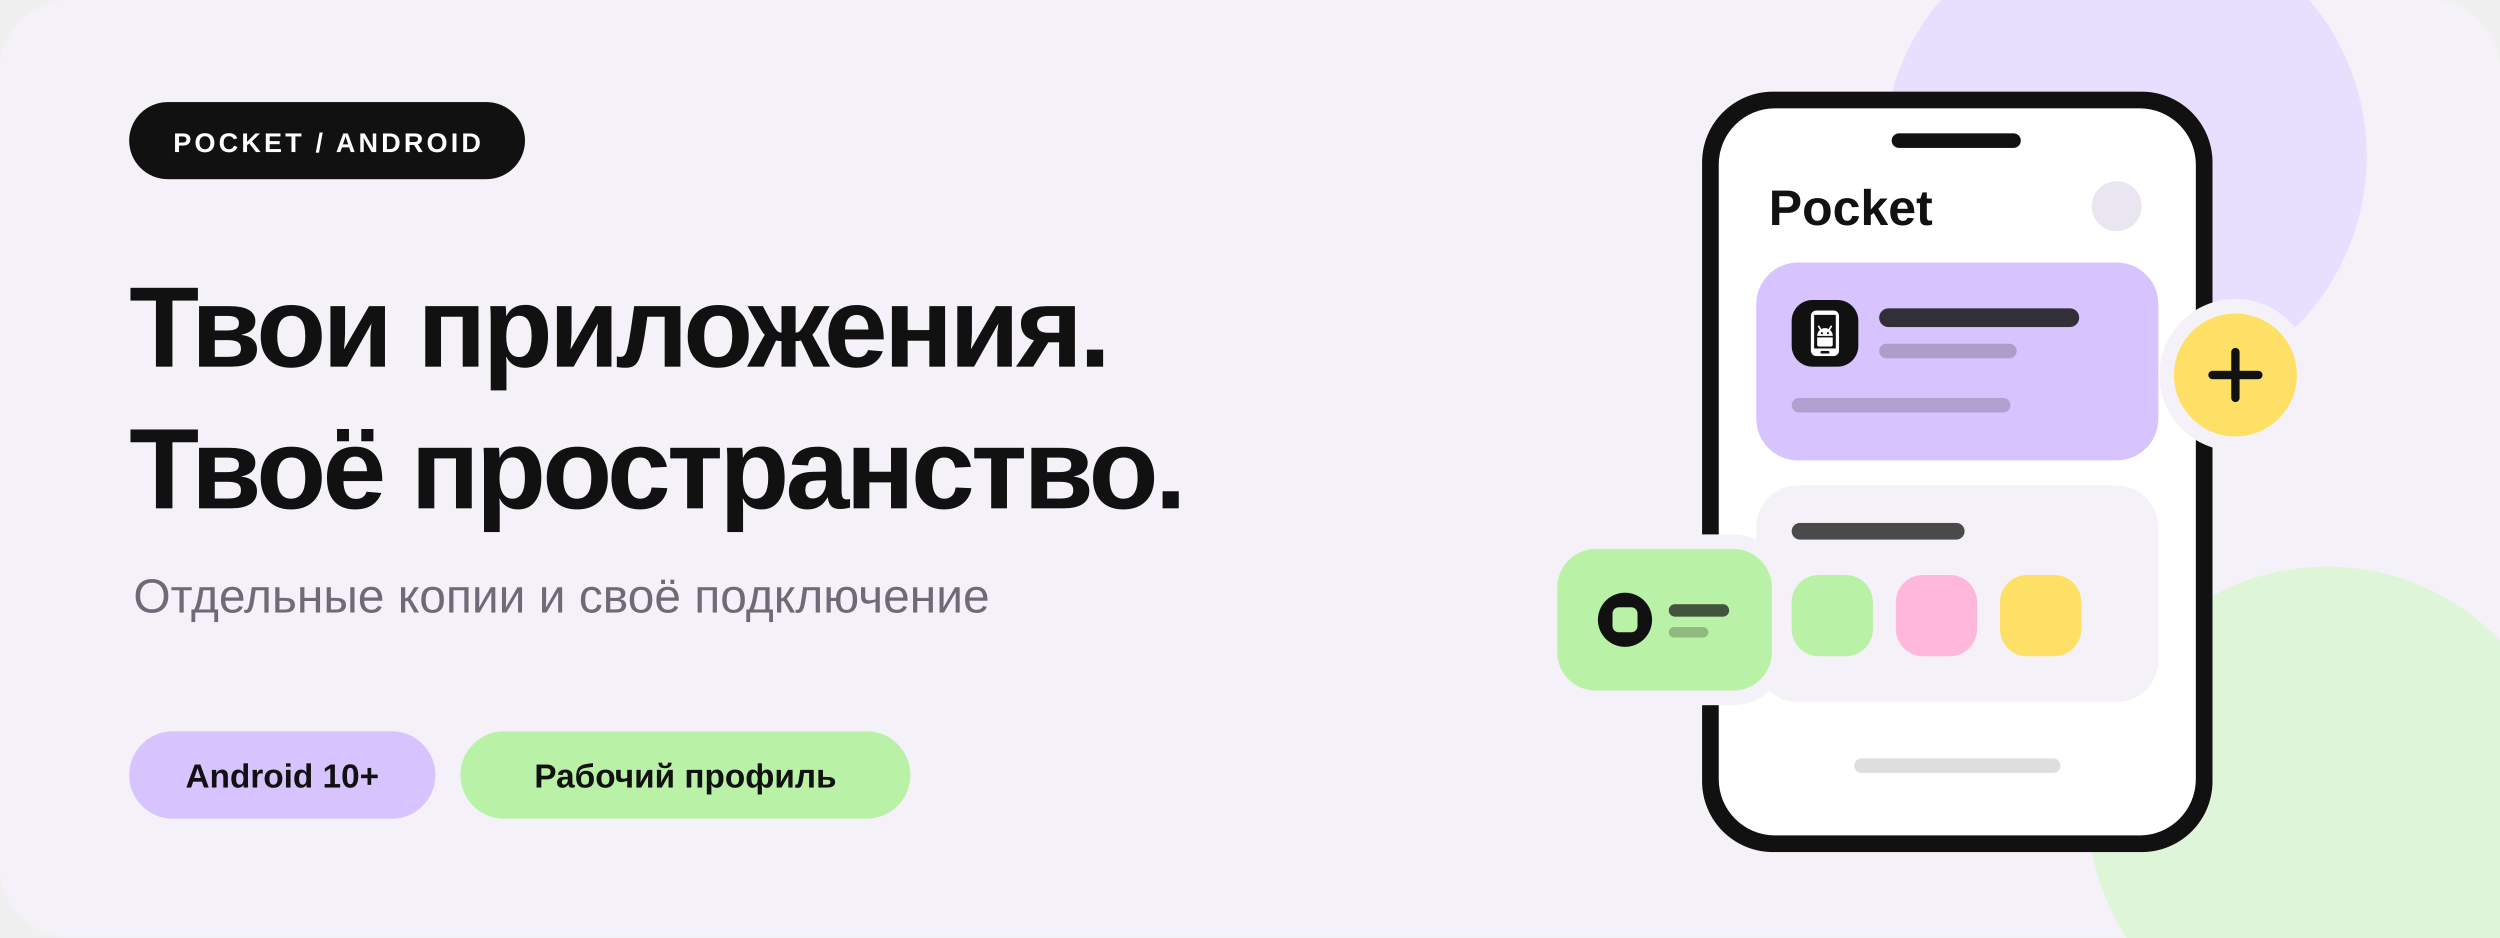
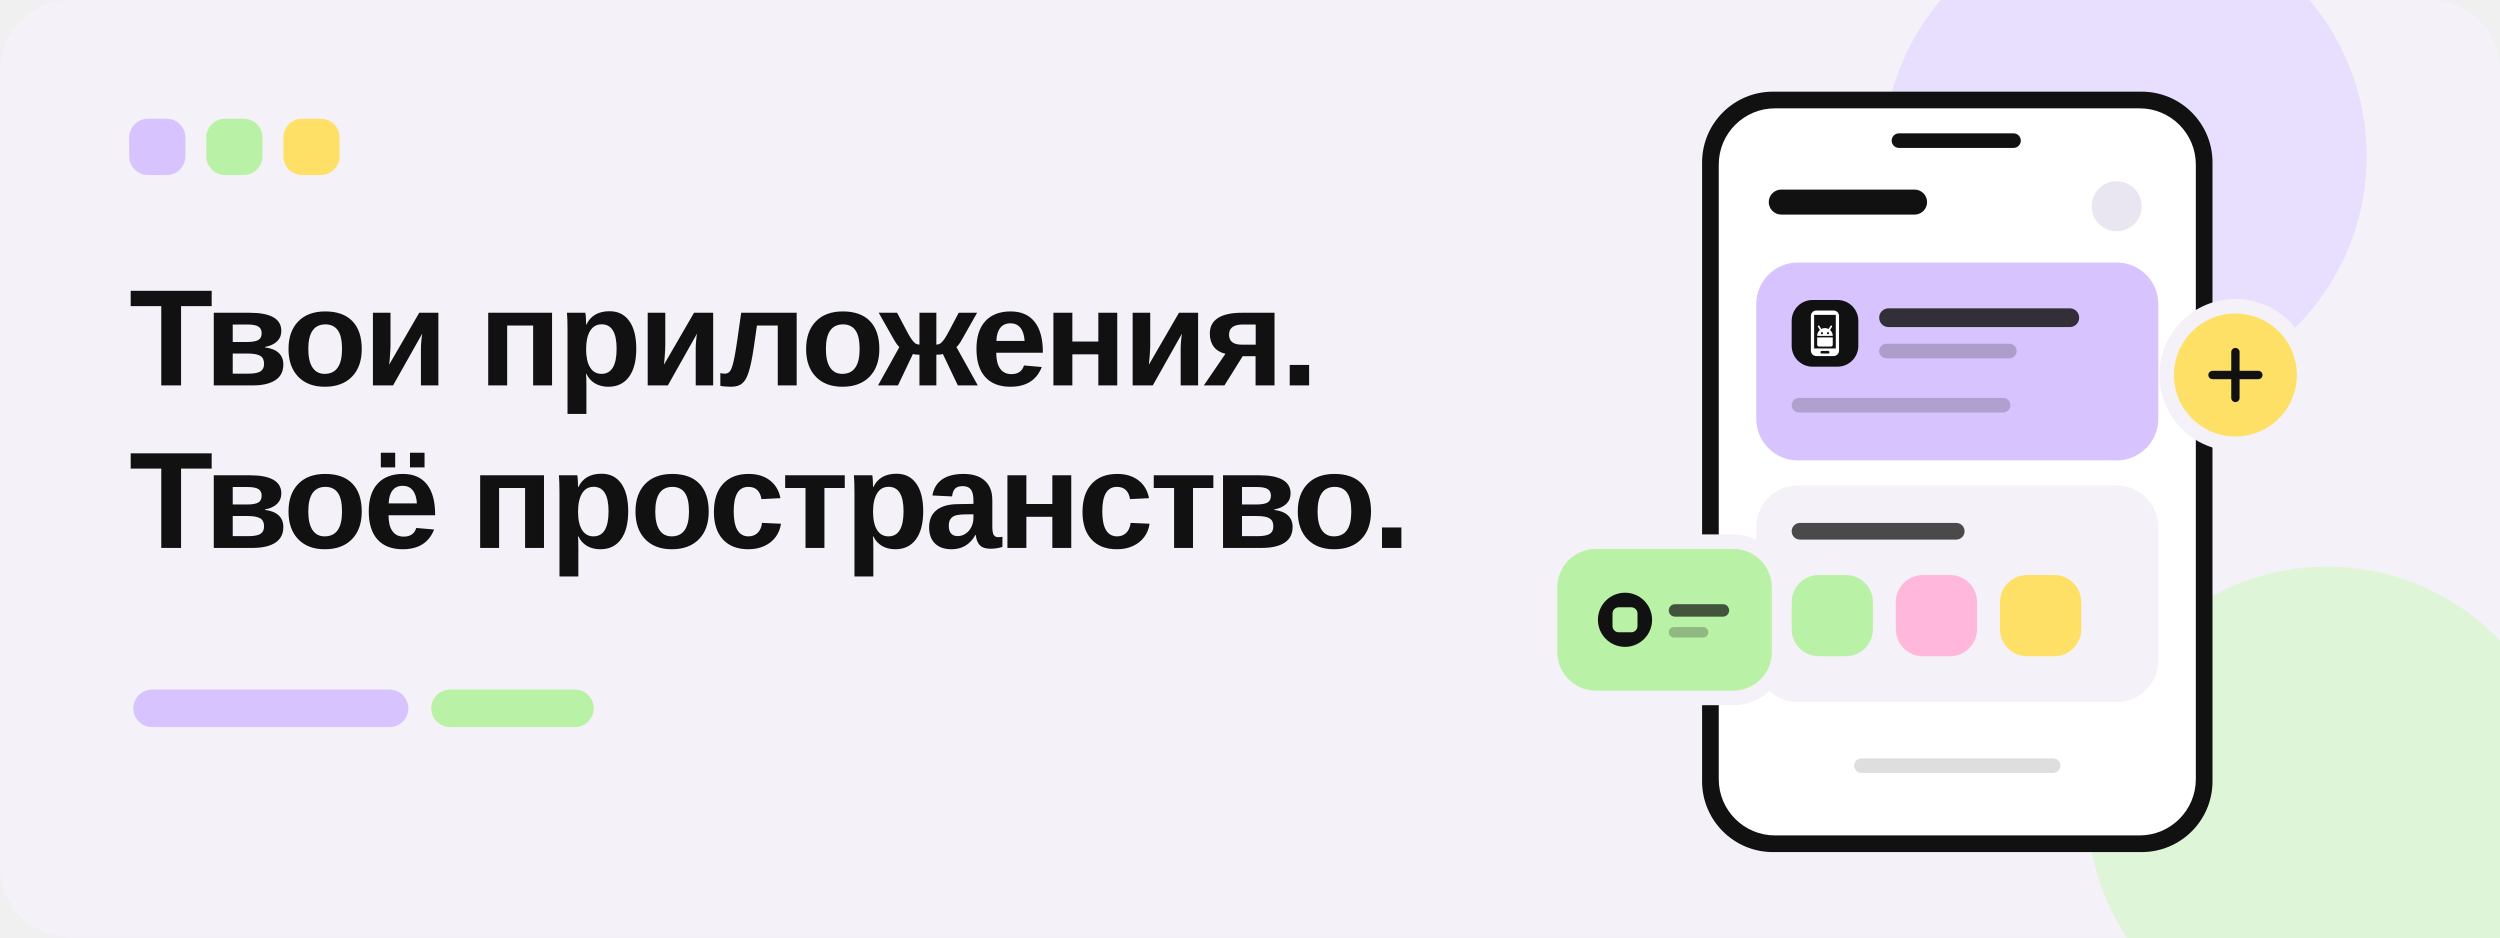
<svg xmlns="http://www.w3.org/2000/svg" viewBox="0 0 1200 450" role="img" aria-labelledby="title desc">
  <rect width="1200" height="450" rx="34" fill="#f4f2f8" />
  <circle cx="1020" cy="75" r="116" fill="#e8dfff" />
  <circle cx="1117" cy="387" r="115" fill="#dff5d8" />
-   <rect x="62" y="49" width="190" height="37" rx="18.5" fill="#111" />
-   <text x="157" y="73" fill="#fff" font-family="Arial, sans-serif" font-size="13" font-weight="700" letter-spacing="1.5" text-anchor="middle">POCKET / ANDROID</text>
-   <text x="62" y="176" fill="#111" font-family="Arial, sans-serif" font-size="55" font-weight="700" letter-spacing="-1.8">Твои приложения.</text>
-   <text x="62" y="244" fill="#111" font-family="Arial, sans-serif" font-size="55" font-weight="700" letter-spacing="-1.8">Твоё пространство.</text>
-   <text x="64" y="294" fill="#6e6a78" font-family="Arial, sans-serif" font-size="23">Отдельные копии и своё подключение</text>
-   <rect x="62" y="351" width="147" height="42" rx="21" fill="#d7c4ff" />
-   <text x="135.5" y="378" fill="#111" font-family="Arial, sans-serif" font-size="16" font-weight="700" text-anchor="middle">Android 10+</text>
-   <rect x="221" y="351" width="216" height="42" rx="21" fill="#b9f2a6" />
-   <text x="329" y="378" fill="#111" font-family="Arial, sans-serif" font-size="16" font-weight="700" text-anchor="middle">Рабочий профиль</text>
+   <rect x="62" y="57" width="27" height="27" rx="9" fill="#d7c4ff" />
+   <rect x="99" y="57" width="27" height="27" rx="9" fill="#b9f2a6" />
+   <rect x="136" y="57" width="27" height="27" rx="9" fill="#ffe066" />
+   <text x="62" y="185" fill="#111" font-family="Arial, sans-serif" font-size="66" font-weight="700" letter-spacing="-1.8">Твои приложения.</text>
+   <text x="62" y="263" fill="#111" font-family="Arial, sans-serif" font-size="66" font-weight="700" letter-spacing="-1.8">Твоё пространство.</text>
+   <rect x="64" y="331" width="132" height="18" rx="9" fill="#d7c4ff" />
+   <rect x="207" y="331" width="78" height="18" rx="9" fill="#b9f2a6" />
  <rect x="817" y="44" width="245" height="365" rx="34" fill="#111" />
  <rect x="825" y="52" width="229" height="349" rx="27" fill="#fff" />
  <rect x="908" y="64" width="62" height="7" rx="3.5" fill="#111" />
-   <text x="849" y="108" fill="#111" font-family="Arial, sans-serif" font-size="24" font-weight="700">Pocket</text>
+   <rect x="849" y="91" width="76" height="12" rx="6" fill="#111" />
  <circle cx="1016" cy="99" r="12" fill="#e9e5f1" />
  <rect x="843" y="126" width="193" height="95" rx="20" fill="#d7c4ff" />
  <rect x="860" y="144" width="32" height="32" rx="10" fill="#111" />
  <g transform="translate(863.5 147.5) scale(1.04)" fill="#fff">
    <path fill-rule="evenodd" d="M8,1.5h8a2.5,2.5 0 0,1 2.5,2.5v16a2.5,2.5 0 0,1 -2.5,2.5H8a2.5,2.5 0 0,1 -2.5,-2.5V4A2.5,2.5 0 0,1 8,1.5z M7,3.5h10v15.5H7z M8.4,13.2a3.6,3.6 0 0,1 7.2,0z M10.6,11.45a0.5,0.5 0 1,0 0,1 0.5,0.5 0 1,0 0,-1z M13.4,11.45a0.5,0.5 0 1,0 0,1 0.5,0.5 0 1,0 0,-1z M8.4,13.9h7.2v3.4a0.8,0.8 0 0,1 -0.8,0.8h-5.6a0.8,0.8 0 0,1 -0.8,-0.8z M10.5,20.15h3a0.6,0.6 0 0,1 0,1.2h-3a0.6,0.6 0 0,1 0,-1.2z" />
    <path d="M9.9,10.1 9.1,8.8 M14.1,10.1 14.9,8.8" fill="none" stroke="#fff" stroke-width=".8" stroke-linecap="round" />
  </g>
  <rect x="902" y="148" width="96" height="9" rx="4.5" fill="#111" opacity=".83" />
  <rect x="902" y="165" width="66" height="7" rx="3.5" fill="#111" opacity=".22" />
  <rect x="860" y="191" width="105" height="7" rx="3.5" fill="#111" opacity=".2" />
  <rect x="843" y="233" width="193" height="104" rx="20" fill="#f4f2f8" />
  <rect x="860" y="251" width="83" height="8" rx="4" fill="#111" opacity=".75" />
  <rect x="860" y="276" width="39" height="39" rx="13" fill="#b9f2a6" />
  <rect x="910" y="276" width="39" height="39" rx="13" fill="#ffb8dc" />
  <rect x="960" y="276" width="39" height="39" rx="13" fill="#ffe066" />
  <rect x="890" y="364" width="99" height="7" rx="3.5" fill="#111" opacity=".14" />
  <rect x="744" y="260" width="110" height="75" rx="22" fill="#b9f2a6" stroke="#f4f2f8" stroke-width="7" />
  <circle cx="780" cy="297.5" r="13" fill="#111" />
  <rect x="774" y="291.5" width="12" height="12" rx="3" fill="#b9f2a6" />
  <rect x="801" y="290" width="29" height="6" rx="3" fill="#111" opacity=".7" />
  <rect x="801" y="301" width="19" height="5" rx="2.5" fill="#111" opacity=".25" />
  <circle cx="1073" cy="180" r="33" fill="#ffe066" stroke="#f4f2f8" stroke-width="7" />
  <path d="M1062 180h22 M1073 169v22" fill="none" stroke="#111" stroke-width="4" stroke-linecap="round" />
</svg>
